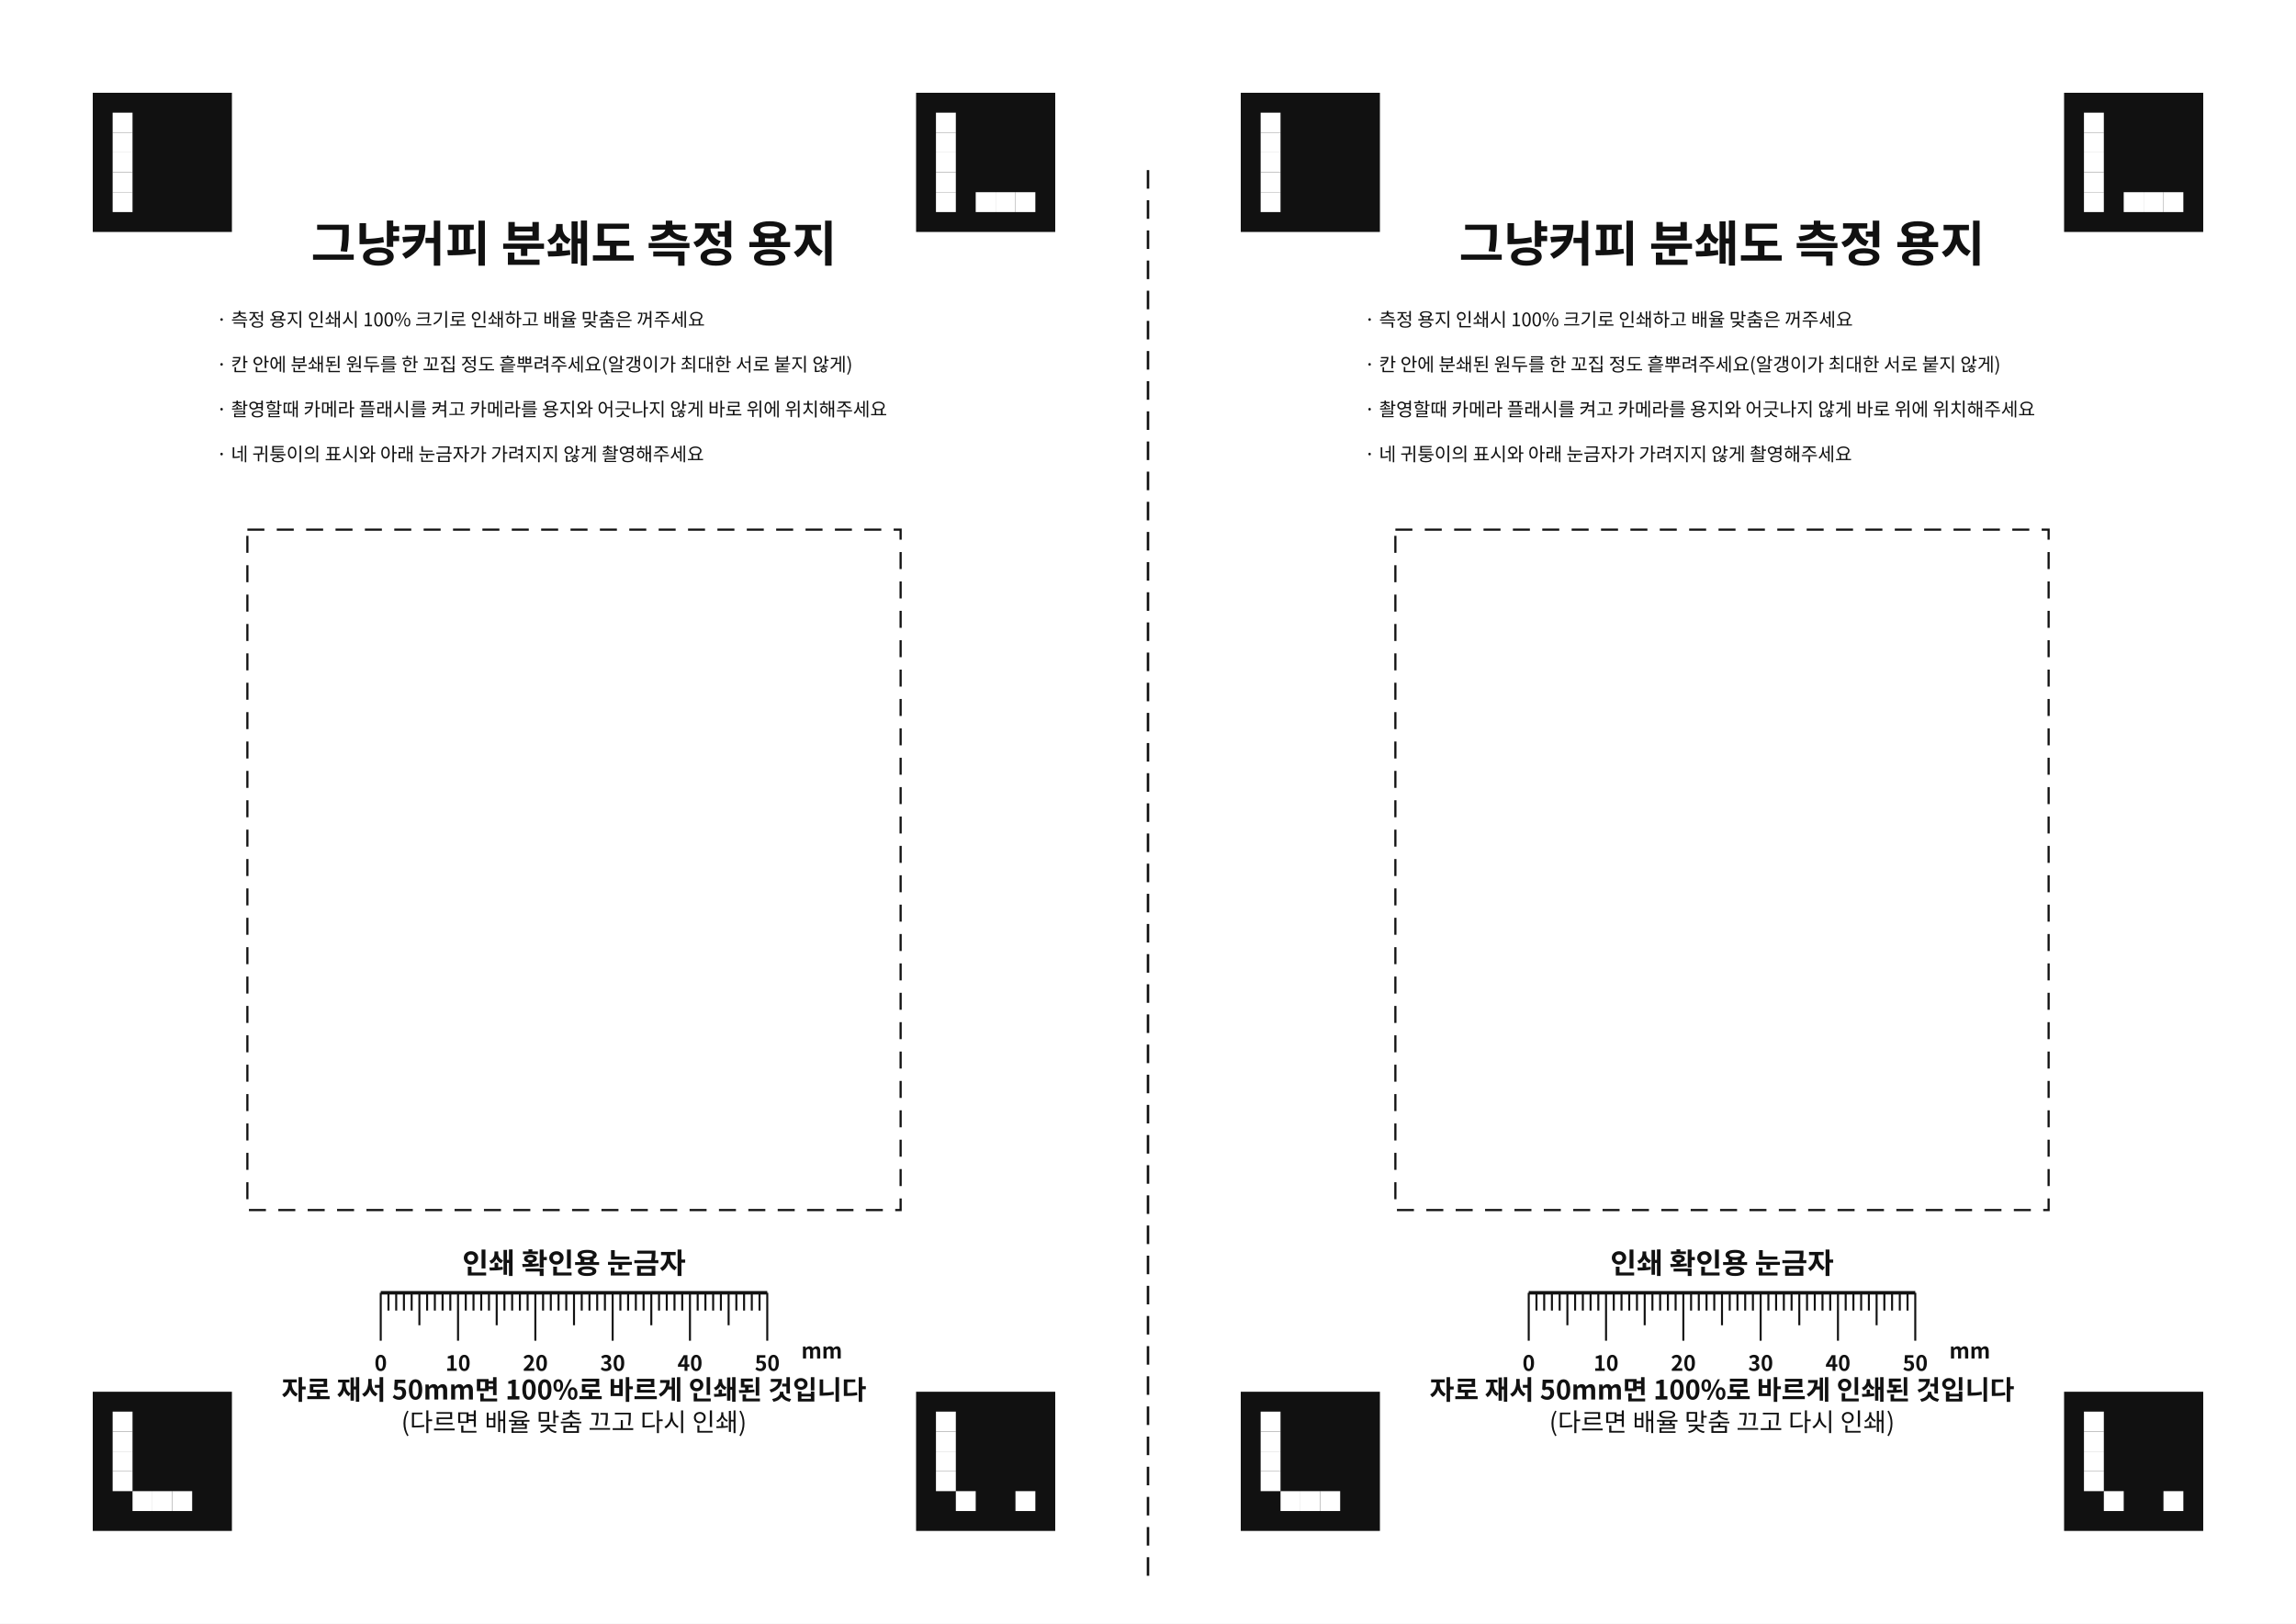
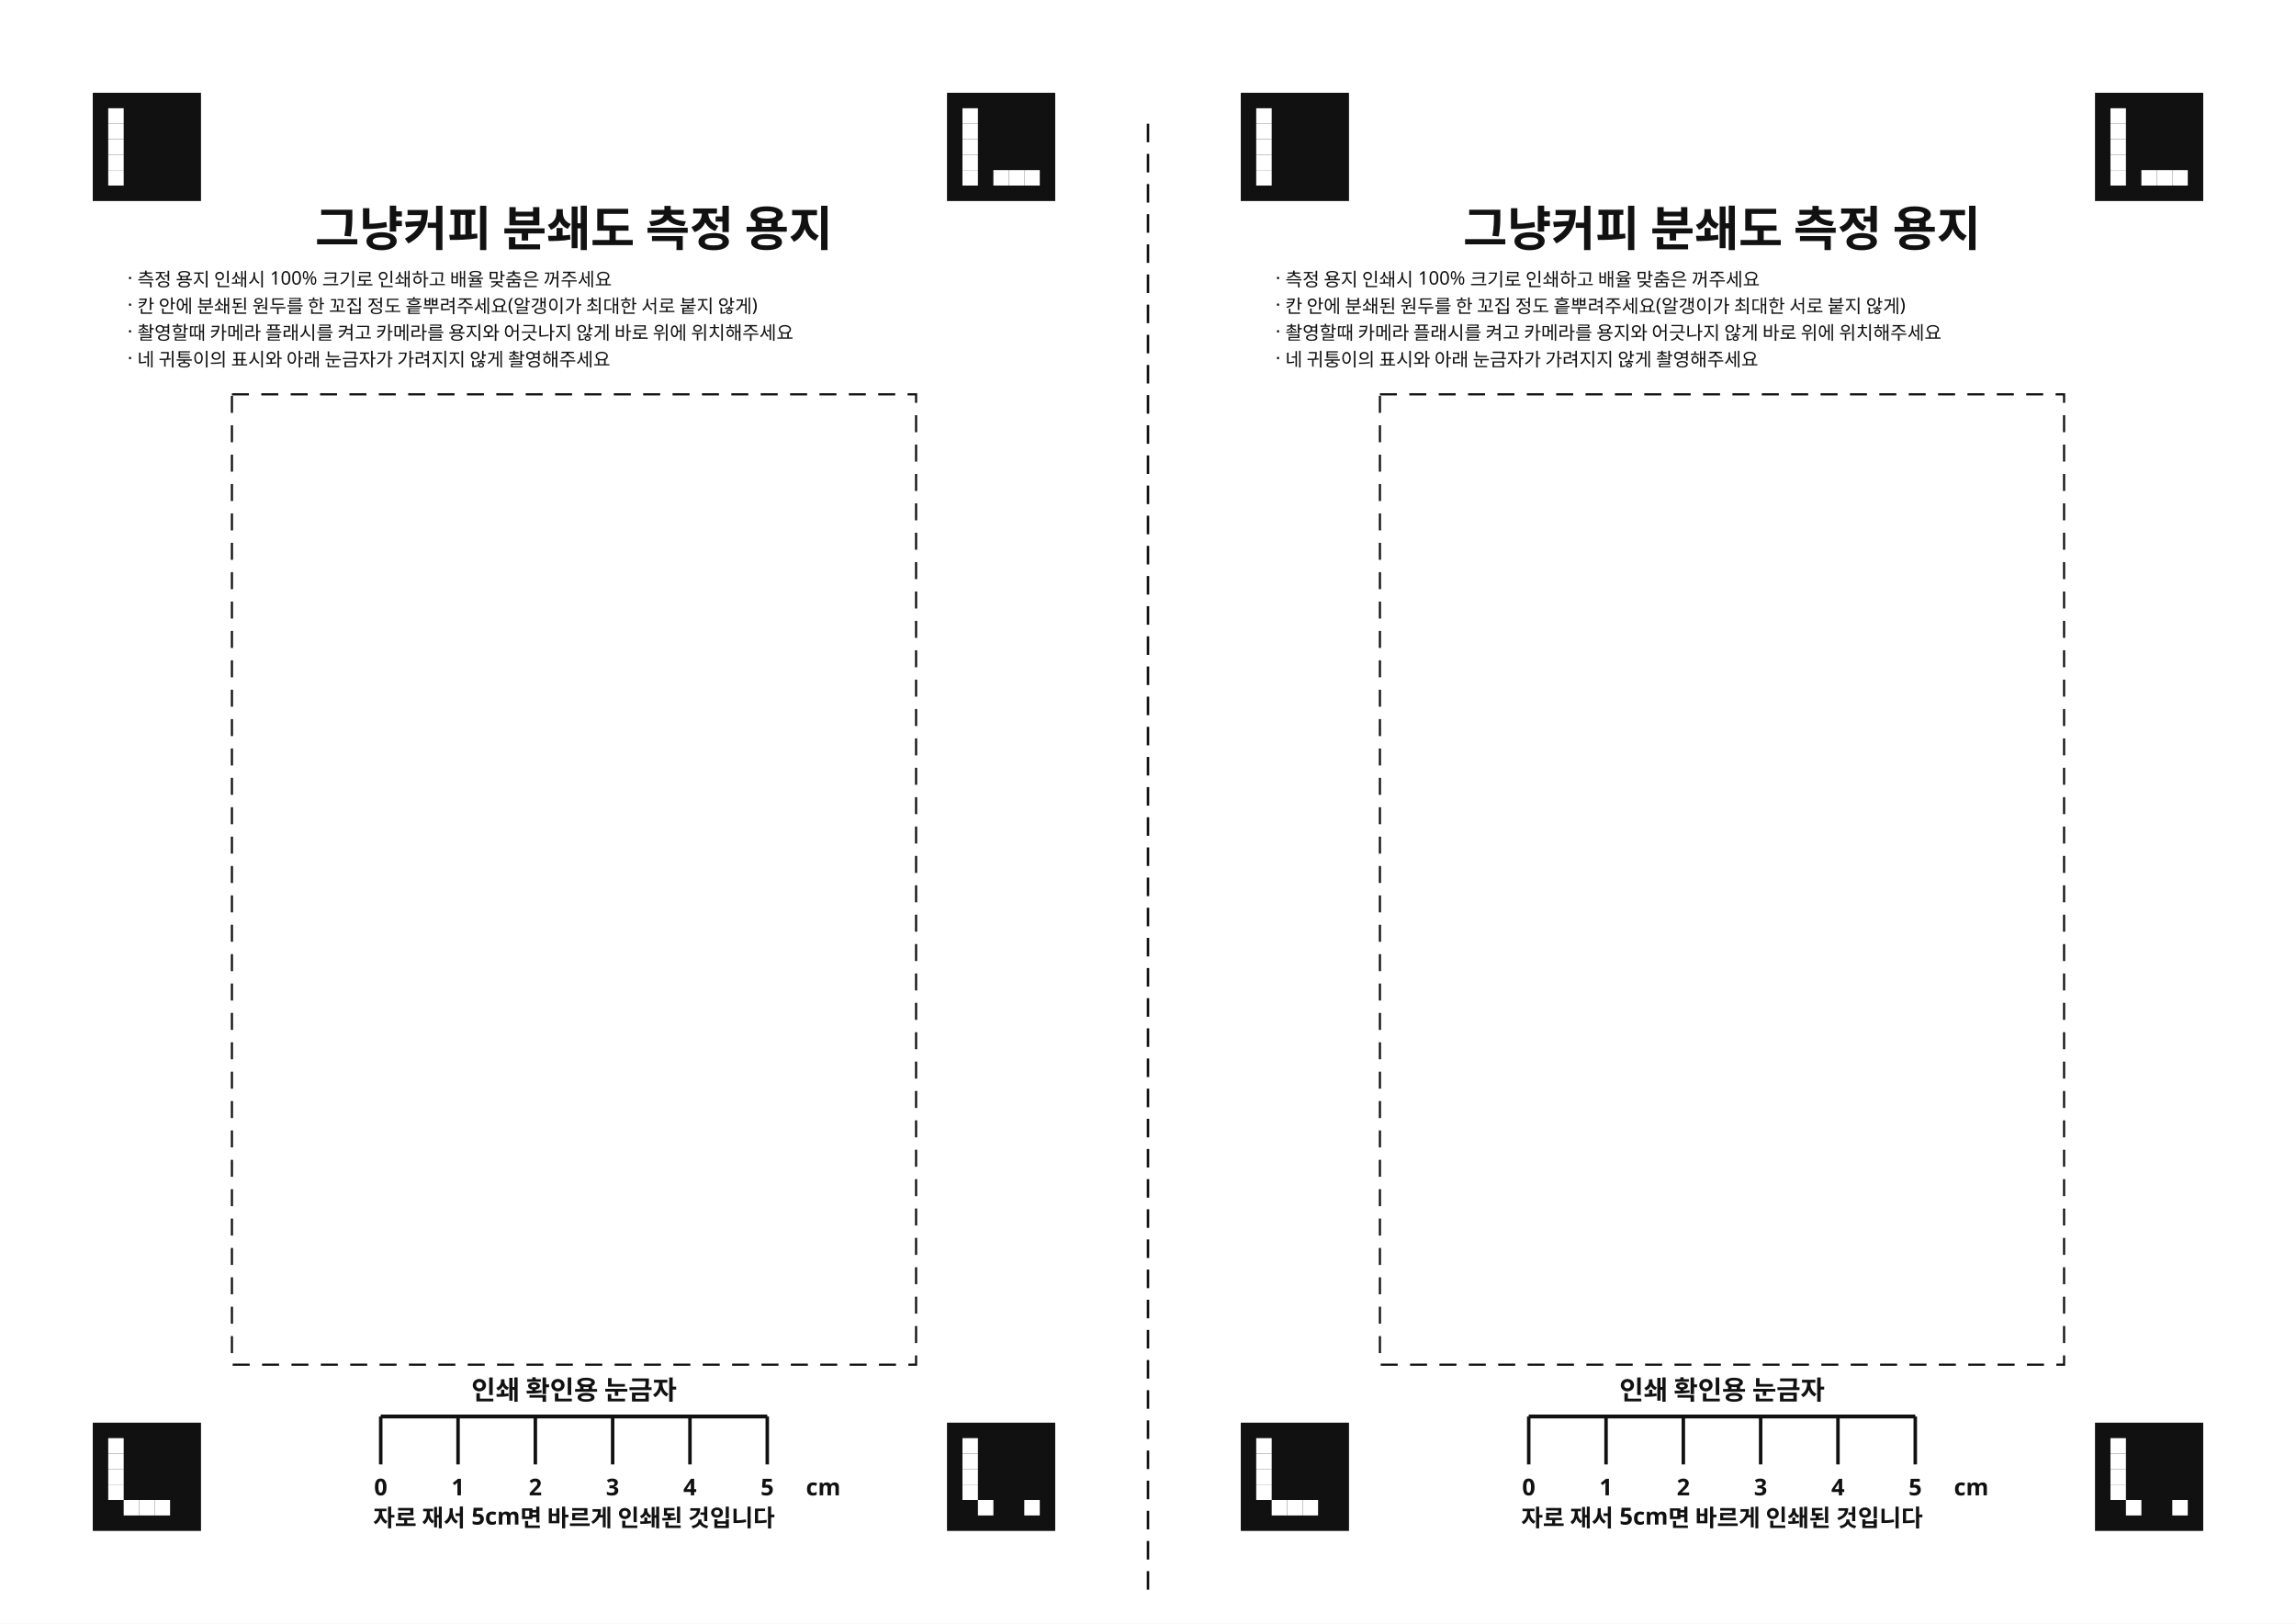
<svg xmlns="http://www.w3.org/2000/svg" width="297mm" height="210mm" viewBox="0 0 297 210">
  <rect width="297" height="210" fill="#ffffff" />
  <style>
-     text { font-family: "NanumGothic", "Nanum Gothic", "Noto Sans CJK KR", "Gothic A1", sans-serif; fill: #111; }
+     text { font-family: "NanumGothic", "Nanum Gothic", "Noto Sans KR", "Gothic A1", sans-serif; fill: #111; }
  </style>
  <g id="half-L">
    <g id="mk-L-TL">
-       <rect x="9.429" y="9.429" width="23.143" height="23.143" fill="#fff" />
-       <rect x="12" y="12" width="18" height="18" fill="#111" />
-       <rect x="14.571" y="14.571" width="2.571" height="2.571" fill="#fff" />
-       <rect x="14.571" y="17.143" width="2.571" height="2.571" fill="#fff" />
-       <rect x="14.571" y="19.714" width="2.571" height="2.571" fill="#fff" />
-       <rect x="14.571" y="22.286" width="2.571" height="2.571" fill="#fff" />
-       <rect x="14.571" y="24.857" width="2.571" height="2.571" fill="#fff" />
+       <rect x="10" y="10" width="18" height="18" fill="#fff" />
+       <rect x="12" y="12" width="14" height="14" fill="#111" />
+       <rect x="14" y="14" width="2" height="2" fill="#fff" />
+       <rect x="14" y="16" width="2" height="2" fill="#fff" />
+       <rect x="14" y="18" width="2" height="2" fill="#fff" />
+       <rect x="14" y="20" width="2" height="2" fill="#fff" />
+       <rect x="14" y="22" width="2" height="2" fill="#fff" />
    </g>
    <g id="mk-L-TR">
-       <rect x="115.929" y="9.429" width="23.143" height="23.143" fill="#fff" />
-       <rect x="118.5" y="12" width="18" height="18" fill="#111" />
-       <rect x="121.071" y="14.571" width="2.571" height="2.571" fill="#fff" />
-       <rect x="121.071" y="17.143" width="2.571" height="2.571" fill="#fff" />
-       <rect x="121.071" y="19.714" width="2.571" height="2.571" fill="#fff" />
-       <rect x="121.071" y="22.286" width="2.571" height="2.571" fill="#fff" />
-       <rect x="121.071" y="24.857" width="2.571" height="2.571" fill="#fff" />
-       <rect x="126.214" y="24.857" width="2.571" height="2.571" fill="#fff" />
-       <rect x="128.786" y="24.857" width="2.571" height="2.571" fill="#fff" />
-       <rect x="131.357" y="24.857" width="2.571" height="2.571" fill="#fff" />
+       <rect x="120.5" y="10" width="18" height="18" fill="#fff" />
+       <rect x="122.5" y="12" width="14" height="14" fill="#111" />
+       <rect x="124.5" y="14" width="2" height="2" fill="#fff" />
+       <rect x="124.5" y="16" width="2" height="2" fill="#fff" />
+       <rect x="124.5" y="18" width="2" height="2" fill="#fff" />
+       <rect x="124.5" y="20" width="2" height="2" fill="#fff" />
+       <rect x="124.5" y="22" width="2" height="2" fill="#fff" />
+       <rect x="128.5" y="22" width="2" height="2" fill="#fff" />
+       <rect x="130.5" y="22" width="2" height="2" fill="#fff" />
+       <rect x="132.5" y="22" width="2" height="2" fill="#fff" />
    </g>
    <g id="mk-L-BR">
-       <rect x="115.929" y="177.429" width="23.143" height="23.143" fill="#fff" />
-       <rect x="118.5" y="180" width="18" height="18" fill="#111" />
-       <rect x="121.071" y="182.571" width="2.571" height="2.571" fill="#fff" />
-       <rect x="121.071" y="185.143" width="2.571" height="2.571" fill="#fff" />
-       <rect x="121.071" y="187.714" width="2.571" height="2.571" fill="#fff" />
-       <rect x="121.071" y="190.286" width="2.571" height="2.571" fill="#fff" />
-       <rect x="123.643" y="192.857" width="2.571" height="2.571" fill="#fff" />
-       <rect x="131.357" y="192.857" width="2.571" height="2.571" fill="#fff" />
+       <rect x="120.5" y="182" width="18" height="18" fill="#fff" />
+       <rect x="122.5" y="184" width="14" height="14" fill="#111" />
+       <rect x="124.5" y="186" width="2" height="2" fill="#fff" />
+       <rect x="124.5" y="188" width="2" height="2" fill="#fff" />
+       <rect x="124.5" y="190" width="2" height="2" fill="#fff" />
+       <rect x="124.5" y="192" width="2" height="2" fill="#fff" />
+       <rect x="126.5" y="194" width="2" height="2" fill="#fff" />
+       <rect x="132.5" y="194" width="2" height="2" fill="#fff" />
    </g>
    <g id="mk-L-BL">
-       <rect x="9.429" y="177.429" width="23.143" height="23.143" fill="#fff" />
-       <rect x="12" y="180" width="18" height="18" fill="#111" />
-       <rect x="14.571" y="182.571" width="2.571" height="2.571" fill="#fff" />
-       <rect x="14.571" y="185.143" width="2.571" height="2.571" fill="#fff" />
-       <rect x="14.571" y="187.714" width="2.571" height="2.571" fill="#fff" />
-       <rect x="14.571" y="190.286" width="2.571" height="2.571" fill="#fff" />
-       <rect x="17.143" y="192.857" width="2.571" height="2.571" fill="#fff" />
-       <rect x="19.714" y="192.857" width="2.571" height="2.571" fill="#fff" />
-       <rect x="22.286" y="192.857" width="2.571" height="2.571" fill="#fff" />
+       <rect x="10" y="182" width="18" height="18" fill="#fff" />
+       <rect x="12" y="184" width="14" height="14" fill="#111" />
+       <rect x="14" y="186" width="2" height="2" fill="#fff" />
+       <rect x="14" y="188" width="2" height="2" fill="#fff" />
+       <rect x="14" y="190" width="2" height="2" fill="#fff" />
+       <rect x="14" y="192" width="2" height="2" fill="#fff" />
+       <rect x="16" y="194" width="2" height="2" fill="#fff" />
+       <rect x="18" y="194" width="2" height="2" fill="#fff" />
+       <rect x="20" y="194" width="2" height="2" fill="#fff" />
    </g>
-     <text x="74.25" y="33.8" text-anchor="middle" font-size="6.3" font-weight="800">그냥커피 분쇄도 측정 용지</text>
-     <text x="28.00" y="42.20" font-size="2.4">· 측정 용지 인쇄시 100% 크기로 인쇄하고 배율 맞춤은 꺼주세요</text>
-     <text x="28.00" y="48.00" font-size="2.4">· 칸 안에 분쇄된 원두를 한 꼬집 정도 흩뿌려주세요(알갱이가 최대한 서로 붙지 않게)</text>
-     <text x="28.00" y="53.80" font-size="2.4">· 촬영할때 카메라 플래시를 켜고 카메라를 용지와 어긋나지 않게 바로 위에 위치해주세요</text>
-     <text x="28.00" y="59.60" font-size="2.4">· 네 귀퉁이의 표시와 아래 눈금자가 가려지지 않게 촬영해주세요</text>
-     <rect x="32.00" y="68.50" width="84.50" height="88.00" fill="none" stroke="#111" stroke-width="0.28" stroke-dasharray="2.2 1.6" />
-     <text x="74.25" y="164.70" text-anchor="middle" font-size="3.7" font-weight="800">인쇄 확인용 눈금자</text>
-     <line x1="49.25" y1="167.2" x2="99.25" y2="167.2" stroke="#111" stroke-width="0.45" />
-     <line x1="49.25" y1="167.2" x2="49.25" y2="173.4" stroke="#111" stroke-width="0.26" />
-     <line x1="50.25" y1="167.2" x2="50.25" y2="169.5" stroke="#111" stroke-width="0.26" />
-     <line x1="51.25" y1="167.2" x2="51.25" y2="169.5" stroke="#111" stroke-width="0.26" />
-     <line x1="52.25" y1="167.2" x2="52.25" y2="169.5" stroke="#111" stroke-width="0.26" />
-     <line x1="53.25" y1="167.2" x2="53.25" y2="169.5" stroke="#111" stroke-width="0.26" />
-     <line x1="54.25" y1="167.2" x2="54.25" y2="171.4" stroke="#111" stroke-width="0.26" />
-     <line x1="55.25" y1="167.2" x2="55.25" y2="169.5" stroke="#111" stroke-width="0.26" />
-     <line x1="56.25" y1="167.2" x2="56.25" y2="169.5" stroke="#111" stroke-width="0.26" />
-     <line x1="57.25" y1="167.2" x2="57.25" y2="169.5" stroke="#111" stroke-width="0.26" />
-     <line x1="58.25" y1="167.2" x2="58.25" y2="169.5" stroke="#111" stroke-width="0.26" />
-     <line x1="59.25" y1="167.2" x2="59.25" y2="173.4" stroke="#111" stroke-width="0.26" />
-     <line x1="60.25" y1="167.2" x2="60.25" y2="169.5" stroke="#111" stroke-width="0.26" />
-     <line x1="61.25" y1="167.2" x2="61.25" y2="169.5" stroke="#111" stroke-width="0.26" />
-     <line x1="62.25" y1="167.2" x2="62.25" y2="169.5" stroke="#111" stroke-width="0.26" />
-     <line x1="63.25" y1="167.2" x2="63.25" y2="169.5" stroke="#111" stroke-width="0.26" />
-     <line x1="64.25" y1="167.2" x2="64.25" y2="171.4" stroke="#111" stroke-width="0.26" />
-     <line x1="65.25" y1="167.2" x2="65.25" y2="169.5" stroke="#111" stroke-width="0.26" />
-     <line x1="66.25" y1="167.2" x2="66.25" y2="169.5" stroke="#111" stroke-width="0.26" />
-     <line x1="67.25" y1="167.2" x2="67.25" y2="169.5" stroke="#111" stroke-width="0.26" />
-     <line x1="68.25" y1="167.2" x2="68.25" y2="169.5" stroke="#111" stroke-width="0.26" />
-     <line x1="69.25" y1="167.2" x2="69.25" y2="173.4" stroke="#111" stroke-width="0.26" />
-     <line x1="70.25" y1="167.2" x2="70.25" y2="169.5" stroke="#111" stroke-width="0.26" />
-     <line x1="71.25" y1="167.2" x2="71.25" y2="169.5" stroke="#111" stroke-width="0.26" />
-     <line x1="72.25" y1="167.2" x2="72.25" y2="169.5" stroke="#111" stroke-width="0.26" />
-     <line x1="73.25" y1="167.2" x2="73.25" y2="169.5" stroke="#111" stroke-width="0.26" />
-     <line x1="74.25" y1="167.2" x2="74.25" y2="171.4" stroke="#111" stroke-width="0.26" />
-     <line x1="75.25" y1="167.2" x2="75.25" y2="169.5" stroke="#111" stroke-width="0.26" />
-     <line x1="76.25" y1="167.2" x2="76.25" y2="169.5" stroke="#111" stroke-width="0.26" />
-     <line x1="77.25" y1="167.2" x2="77.25" y2="169.5" stroke="#111" stroke-width="0.26" />
-     <line x1="78.25" y1="167.2" x2="78.25" y2="169.5" stroke="#111" stroke-width="0.26" />
-     <line x1="79.25" y1="167.2" x2="79.25" y2="173.4" stroke="#111" stroke-width="0.26" />
-     <line x1="80.25" y1="167.2" x2="80.25" y2="169.5" stroke="#111" stroke-width="0.26" />
-     <line x1="81.25" y1="167.2" x2="81.25" y2="169.5" stroke="#111" stroke-width="0.26" />
-     <line x1="82.25" y1="167.2" x2="82.25" y2="169.5" stroke="#111" stroke-width="0.26" />
-     <line x1="83.25" y1="167.2" x2="83.25" y2="169.5" stroke="#111" stroke-width="0.26" />
-     <line x1="84.25" y1="167.2" x2="84.25" y2="171.4" stroke="#111" stroke-width="0.26" />
-     <line x1="85.25" y1="167.2" x2="85.25" y2="169.5" stroke="#111" stroke-width="0.26" />
-     <line x1="86.25" y1="167.2" x2="86.25" y2="169.5" stroke="#111" stroke-width="0.26" />
-     <line x1="87.25" y1="167.2" x2="87.25" y2="169.5" stroke="#111" stroke-width="0.26" />
-     <line x1="88.25" y1="167.2" x2="88.25" y2="169.5" stroke="#111" stroke-width="0.26" />
-     <line x1="89.25" y1="167.2" x2="89.25" y2="173.4" stroke="#111" stroke-width="0.26" />
-     <line x1="90.25" y1="167.2" x2="90.25" y2="169.5" stroke="#111" stroke-width="0.26" />
-     <line x1="91.25" y1="167.2" x2="91.25" y2="169.5" stroke="#111" stroke-width="0.26" />
-     <line x1="92.25" y1="167.2" x2="92.25" y2="169.5" stroke="#111" stroke-width="0.26" />
-     <line x1="93.25" y1="167.2" x2="93.25" y2="169.5" stroke="#111" stroke-width="0.26" />
-     <line x1="94.25" y1="167.2" x2="94.25" y2="171.4" stroke="#111" stroke-width="0.26" />
-     <line x1="95.25" y1="167.2" x2="95.25" y2="169.5" stroke="#111" stroke-width="0.26" />
-     <line x1="96.25" y1="167.2" x2="96.25" y2="169.5" stroke="#111" stroke-width="0.26" />
-     <line x1="97.25" y1="167.2" x2="97.25" y2="169.5" stroke="#111" stroke-width="0.26" />
-     <line x1="98.25" y1="167.2" x2="98.25" y2="169.5" stroke="#111" stroke-width="0.26" />
-     <line x1="99.25" y1="167.2" x2="99.25" y2="173.4" stroke="#111" stroke-width="0.26" />
-     <text x="49.25" y="177.30" text-anchor="middle" font-size="2.75" font-weight="700">0</text>
-     <text x="59.25" y="177.30" text-anchor="middle" font-size="2.75" font-weight="700">10</text>
-     <text x="69.25" y="177.30" text-anchor="middle" font-size="2.75" font-weight="700">20</text>
-     <text x="79.25" y="177.30" text-anchor="middle" font-size="2.75" font-weight="700">30</text>
-     <text x="89.25" y="177.30" text-anchor="middle" font-size="2.75" font-weight="700">40</text>
-     <text x="99.25" y="177.30" text-anchor="middle" font-size="2.75" font-weight="700">50</text>
-     <text x="103.65" y="175.70" font-size="2.75" font-weight="700">mm</text>
-     <text x="74.25" y="181.00" text-anchor="middle" font-size="3.45" font-weight="700">자로 재서 50mm면 100%로 바르게 인쇄된 것입니다</text>
-     <text x="74.25" y="185.10" text-anchor="middle" font-size="3.25">(다르면 배율 맞춤 끄고 다시 인쇄)</text>
+     <text x="74.25" y="31.8" text-anchor="middle" font-size="6.2" font-weight="800">그냥커피 분쇄도 측정 용지</text>
+     <text x="16.5" y="36.8" font-size="2.4">· 측정 용지 인쇄시 100% 크기로 인쇄하고 배율 맞춤은 꺼주세요</text>
+     <text x="16.5" y="40.25" font-size="2.4">· 칸 안에 분쇄된 원두를 한 꼬집 정도 흩뿌려주세요(알갱이가 최대한 서로 붙지 않게)</text>
+     <text x="16.5" y="43.7" font-size="2.4">· 촬영할때 카메라 플래시를 켜고 카메라를 용지와 어긋나지 않게 바로 위에 위치해주세요</text>
+     <text x="16.5" y="47.15" font-size="2.4">· 네 귀퉁이의 표시와 아래 눈금자가 가려지지 않게 촬영해주세요</text>
+     <rect x="30" y="51" width="88.5" height="125.5" fill="none" stroke="#111" stroke-width="0.28" stroke-dasharray="2.2 1.6" />
+     <text x="74.25" y="181" text-anchor="middle" font-size="3.4" font-weight="800">인쇄 확인용 눈금자</text>
+     <line x1="49.25" y1="183.2" x2="99.25" y2="183.2" stroke="#111" stroke-width="0.5" />
+     <line x1="49.25" y1="183.2" x2="49.25" y2="189.4" stroke="#111" stroke-width="0.45" />
+     <line x1="59.25" y1="183.2" x2="59.25" y2="189.4" stroke="#111" stroke-width="0.45" />
+     <line x1="69.25" y1="183.2" x2="69.25" y2="189.4" stroke="#111" stroke-width="0.45" />
+     <line x1="79.25" y1="183.2" x2="79.25" y2="189.4" stroke="#111" stroke-width="0.45" />
+     <line x1="89.25" y1="183.2" x2="89.25" y2="189.4" stroke="#111" stroke-width="0.45" />
+     <line x1="99.25" y1="183.2" x2="99.25" y2="189.4" stroke="#111" stroke-width="0.45" />
+     <text x="49.25" y="193.4" text-anchor="middle" font-size="3.0" font-weight="700">0</text>
+     <text x="59.25" y="193.4" text-anchor="middle" font-size="3.0" font-weight="700">1</text>
+     <text x="69.25" y="193.4" text-anchor="middle" font-size="3.0" font-weight="700">2</text>
+     <text x="79.25" y="193.4" text-anchor="middle" font-size="3.0" font-weight="700">3</text>
+     <text x="89.25" y="193.4" text-anchor="middle" font-size="3.0" font-weight="700">4</text>
+     <text x="99.25" y="193.4" text-anchor="middle" font-size="3.0" font-weight="700">5</text>
+     <text x="104.25" y="193.4" font-size="3.0" font-weight="700">cm</text>
+     <text x="74.25" y="197.4" text-anchor="middle" font-size="3.05" font-weight="700">자로 재서 5cm면 바르게 인쇄된 것입니다</text>
  </g>
  <g id="half-R">
    <g id="mk-R-TL">
-       <rect x="157.929" y="9.429" width="23.143" height="23.143" fill="#fff" />
-       <rect x="160.5" y="12" width="18" height="18" fill="#111" />
-       <rect x="163.071" y="14.571" width="2.571" height="2.571" fill="#fff" />
-       <rect x="163.071" y="17.143" width="2.571" height="2.571" fill="#fff" />
-       <rect x="163.071" y="19.714" width="2.571" height="2.571" fill="#fff" />
-       <rect x="163.071" y="22.286" width="2.571" height="2.571" fill="#fff" />
-       <rect x="163.071" y="24.857" width="2.571" height="2.571" fill="#fff" />
+       <rect x="158.5" y="10" width="18" height="18" fill="#fff" />
+       <rect x="160.5" y="12" width="14" height="14" fill="#111" />
+       <rect x="162.5" y="14" width="2" height="2" fill="#fff" />
+       <rect x="162.5" y="16" width="2" height="2" fill="#fff" />
+       <rect x="162.5" y="18" width="2" height="2" fill="#fff" />
+       <rect x="162.5" y="20" width="2" height="2" fill="#fff" />
+       <rect x="162.5" y="22" width="2" height="2" fill="#fff" />
    </g>
    <g id="mk-R-TR">
-       <rect x="264.429" y="9.429" width="23.143" height="23.143" fill="#fff" />
-       <rect x="267" y="12" width="18" height="18" fill="#111" />
-       <rect x="269.571" y="14.571" width="2.571" height="2.571" fill="#fff" />
-       <rect x="269.571" y="17.143" width="2.571" height="2.571" fill="#fff" />
-       <rect x="269.571" y="19.714" width="2.571" height="2.571" fill="#fff" />
-       <rect x="269.571" y="22.286" width="2.571" height="2.571" fill="#fff" />
-       <rect x="269.571" y="24.857" width="2.571" height="2.571" fill="#fff" />
-       <rect x="274.714" y="24.857" width="2.571" height="2.571" fill="#fff" />
-       <rect x="277.286" y="24.857" width="2.571" height="2.571" fill="#fff" />
-       <rect x="279.857" y="24.857" width="2.571" height="2.571" fill="#fff" />
+       <rect x="269" y="10" width="18" height="18" fill="#fff" />
+       <rect x="271" y="12" width="14" height="14" fill="#111" />
+       <rect x="273" y="14" width="2" height="2" fill="#fff" />
+       <rect x="273" y="16" width="2" height="2" fill="#fff" />
+       <rect x="273" y="18" width="2" height="2" fill="#fff" />
+       <rect x="273" y="20" width="2" height="2" fill="#fff" />
+       <rect x="273" y="22" width="2" height="2" fill="#fff" />
+       <rect x="277" y="22" width="2" height="2" fill="#fff" />
+       <rect x="279" y="22" width="2" height="2" fill="#fff" />
+       <rect x="281" y="22" width="2" height="2" fill="#fff" />
    </g>
    <g id="mk-R-BR">
-       <rect x="264.429" y="177.429" width="23.143" height="23.143" fill="#fff" />
-       <rect x="267" y="180" width="18" height="18" fill="#111" />
-       <rect x="269.571" y="182.571" width="2.571" height="2.571" fill="#fff" />
-       <rect x="269.571" y="185.143" width="2.571" height="2.571" fill="#fff" />
-       <rect x="269.571" y="187.714" width="2.571" height="2.571" fill="#fff" />
-       <rect x="269.571" y="190.286" width="2.571" height="2.571" fill="#fff" />
-       <rect x="272.143" y="192.857" width="2.571" height="2.571" fill="#fff" />
-       <rect x="279.857" y="192.857" width="2.571" height="2.571" fill="#fff" />
+       <rect x="269" y="182" width="18" height="18" fill="#fff" />
+       <rect x="271" y="184" width="14" height="14" fill="#111" />
+       <rect x="273" y="186" width="2" height="2" fill="#fff" />
+       <rect x="273" y="188" width="2" height="2" fill="#fff" />
+       <rect x="273" y="190" width="2" height="2" fill="#fff" />
+       <rect x="273" y="192" width="2" height="2" fill="#fff" />
+       <rect x="275" y="194" width="2" height="2" fill="#fff" />
+       <rect x="281" y="194" width="2" height="2" fill="#fff" />
    </g>
    <g id="mk-R-BL">
-       <rect x="157.929" y="177.429" width="23.143" height="23.143" fill="#fff" />
-       <rect x="160.5" y="180" width="18" height="18" fill="#111" />
-       <rect x="163.071" y="182.571" width="2.571" height="2.571" fill="#fff" />
-       <rect x="163.071" y="185.143" width="2.571" height="2.571" fill="#fff" />
-       <rect x="163.071" y="187.714" width="2.571" height="2.571" fill="#fff" />
-       <rect x="163.071" y="190.286" width="2.571" height="2.571" fill="#fff" />
-       <rect x="165.643" y="192.857" width="2.571" height="2.571" fill="#fff" />
-       <rect x="168.214" y="192.857" width="2.571" height="2.571" fill="#fff" />
-       <rect x="170.786" y="192.857" width="2.571" height="2.571" fill="#fff" />
+       <rect x="158.5" y="182" width="18" height="18" fill="#fff" />
+       <rect x="160.5" y="184" width="14" height="14" fill="#111" />
+       <rect x="162.5" y="186" width="2" height="2" fill="#fff" />
+       <rect x="162.5" y="188" width="2" height="2" fill="#fff" />
+       <rect x="162.5" y="190" width="2" height="2" fill="#fff" />
+       <rect x="162.5" y="192" width="2" height="2" fill="#fff" />
+       <rect x="164.5" y="194" width="2" height="2" fill="#fff" />
+       <rect x="166.5" y="194" width="2" height="2" fill="#fff" />
+       <rect x="168.5" y="194" width="2" height="2" fill="#fff" />
    </g>
-     <text x="222.75" y="33.8" text-anchor="middle" font-size="6.3" font-weight="800">그냥커피 분쇄도 측정 용지</text>
-     <text x="176.50" y="42.20" font-size="2.4">· 측정 용지 인쇄시 100% 크기로 인쇄하고 배율 맞춤은 꺼주세요</text>
-     <text x="176.50" y="48.00" font-size="2.4">· 칸 안에 분쇄된 원두를 한 꼬집 정도 흩뿌려주세요(알갱이가 최대한 서로 붙지 않게)</text>
-     <text x="176.50" y="53.80" font-size="2.4">· 촬영할때 카메라 플래시를 켜고 카메라를 용지와 어긋나지 않게 바로 위에 위치해주세요</text>
-     <text x="176.50" y="59.60" font-size="2.4">· 네 귀퉁이의 표시와 아래 눈금자가 가려지지 않게 촬영해주세요</text>
-     <rect x="180.50" y="68.50" width="84.50" height="88.00" fill="none" stroke="#111" stroke-width="0.28" stroke-dasharray="2.2 1.6" />
-     <text x="222.75" y="164.70" text-anchor="middle" font-size="3.7" font-weight="800">인쇄 확인용 눈금자</text>
-     <line x1="197.75" y1="167.2" x2="247.75" y2="167.2" stroke="#111" stroke-width="0.45" />
-     <line x1="197.75" y1="167.2" x2="197.75" y2="173.4" stroke="#111" stroke-width="0.26" />
-     <line x1="198.75" y1="167.2" x2="198.75" y2="169.5" stroke="#111" stroke-width="0.26" />
-     <line x1="199.75" y1="167.2" x2="199.75" y2="169.5" stroke="#111" stroke-width="0.26" />
-     <line x1="200.75" y1="167.2" x2="200.75" y2="169.5" stroke="#111" stroke-width="0.26" />
-     <line x1="201.75" y1="167.2" x2="201.75" y2="169.5" stroke="#111" stroke-width="0.26" />
-     <line x1="202.75" y1="167.2" x2="202.75" y2="171.4" stroke="#111" stroke-width="0.26" />
-     <line x1="203.75" y1="167.2" x2="203.75" y2="169.5" stroke="#111" stroke-width="0.26" />
-     <line x1="204.75" y1="167.2" x2="204.75" y2="169.5" stroke="#111" stroke-width="0.26" />
-     <line x1="205.75" y1="167.2" x2="205.75" y2="169.5" stroke="#111" stroke-width="0.26" />
-     <line x1="206.75" y1="167.2" x2="206.75" y2="169.5" stroke="#111" stroke-width="0.26" />
-     <line x1="207.75" y1="167.2" x2="207.75" y2="173.4" stroke="#111" stroke-width="0.26" />
-     <line x1="208.75" y1="167.2" x2="208.75" y2="169.5" stroke="#111" stroke-width="0.26" />
-     <line x1="209.75" y1="167.2" x2="209.75" y2="169.5" stroke="#111" stroke-width="0.26" />
-     <line x1="210.75" y1="167.2" x2="210.75" y2="169.5" stroke="#111" stroke-width="0.26" />
-     <line x1="211.75" y1="167.2" x2="211.75" y2="169.5" stroke="#111" stroke-width="0.26" />
-     <line x1="212.75" y1="167.2" x2="212.75" y2="171.4" stroke="#111" stroke-width="0.26" />
-     <line x1="213.75" y1="167.2" x2="213.75" y2="169.5" stroke="#111" stroke-width="0.26" />
-     <line x1="214.75" y1="167.2" x2="214.75" y2="169.5" stroke="#111" stroke-width="0.26" />
-     <line x1="215.75" y1="167.2" x2="215.75" y2="169.5" stroke="#111" stroke-width="0.26" />
-     <line x1="216.75" y1="167.2" x2="216.75" y2="169.5" stroke="#111" stroke-width="0.26" />
-     <line x1="217.75" y1="167.2" x2="217.75" y2="173.4" stroke="#111" stroke-width="0.26" />
-     <line x1="218.75" y1="167.2" x2="218.75" y2="169.5" stroke="#111" stroke-width="0.26" />
-     <line x1="219.75" y1="167.2" x2="219.75" y2="169.5" stroke="#111" stroke-width="0.26" />
-     <line x1="220.75" y1="167.2" x2="220.75" y2="169.5" stroke="#111" stroke-width="0.26" />
-     <line x1="221.75" y1="167.2" x2="221.75" y2="169.5" stroke="#111" stroke-width="0.26" />
-     <line x1="222.75" y1="167.2" x2="222.75" y2="171.4" stroke="#111" stroke-width="0.26" />
-     <line x1="223.75" y1="167.2" x2="223.75" y2="169.5" stroke="#111" stroke-width="0.26" />
-     <line x1="224.75" y1="167.2" x2="224.75" y2="169.5" stroke="#111" stroke-width="0.26" />
-     <line x1="225.75" y1="167.2" x2="225.75" y2="169.5" stroke="#111" stroke-width="0.26" />
-     <line x1="226.75" y1="167.2" x2="226.75" y2="169.5" stroke="#111" stroke-width="0.26" />
-     <line x1="227.75" y1="167.2" x2="227.75" y2="173.4" stroke="#111" stroke-width="0.26" />
-     <line x1="228.75" y1="167.2" x2="228.75" y2="169.5" stroke="#111" stroke-width="0.26" />
-     <line x1="229.75" y1="167.2" x2="229.75" y2="169.5" stroke="#111" stroke-width="0.26" />
-     <line x1="230.75" y1="167.2" x2="230.75" y2="169.5" stroke="#111" stroke-width="0.26" />
-     <line x1="231.75" y1="167.2" x2="231.75" y2="169.5" stroke="#111" stroke-width="0.26" />
-     <line x1="232.75" y1="167.2" x2="232.75" y2="171.4" stroke="#111" stroke-width="0.26" />
-     <line x1="233.75" y1="167.2" x2="233.75" y2="169.5" stroke="#111" stroke-width="0.26" />
-     <line x1="234.75" y1="167.2" x2="234.75" y2="169.5" stroke="#111" stroke-width="0.26" />
-     <line x1="235.75" y1="167.2" x2="235.75" y2="169.5" stroke="#111" stroke-width="0.26" />
-     <line x1="236.75" y1="167.2" x2="236.75" y2="169.5" stroke="#111" stroke-width="0.26" />
-     <line x1="237.75" y1="167.2" x2="237.75" y2="173.4" stroke="#111" stroke-width="0.26" />
-     <line x1="238.75" y1="167.2" x2="238.75" y2="169.5" stroke="#111" stroke-width="0.26" />
-     <line x1="239.75" y1="167.2" x2="239.75" y2="169.5" stroke="#111" stroke-width="0.26" />
-     <line x1="240.75" y1="167.2" x2="240.75" y2="169.5" stroke="#111" stroke-width="0.26" />
-     <line x1="241.75" y1="167.2" x2="241.75" y2="169.5" stroke="#111" stroke-width="0.26" />
-     <line x1="242.75" y1="167.2" x2="242.75" y2="171.4" stroke="#111" stroke-width="0.26" />
-     <line x1="243.75" y1="167.2" x2="243.75" y2="169.5" stroke="#111" stroke-width="0.26" />
-     <line x1="244.75" y1="167.2" x2="244.75" y2="169.5" stroke="#111" stroke-width="0.26" />
-     <line x1="245.75" y1="167.2" x2="245.75" y2="169.5" stroke="#111" stroke-width="0.26" />
-     <line x1="246.75" y1="167.2" x2="246.75" y2="169.5" stroke="#111" stroke-width="0.26" />
-     <line x1="247.75" y1="167.2" x2="247.75" y2="173.4" stroke="#111" stroke-width="0.26" />
-     <text x="197.75" y="177.30" text-anchor="middle" font-size="2.75" font-weight="700">0</text>
-     <text x="207.75" y="177.30" text-anchor="middle" font-size="2.75" font-weight="700">10</text>
-     <text x="217.75" y="177.30" text-anchor="middle" font-size="2.75" font-weight="700">20</text>
-     <text x="227.75" y="177.30" text-anchor="middle" font-size="2.75" font-weight="700">30</text>
-     <text x="237.75" y="177.30" text-anchor="middle" font-size="2.75" font-weight="700">40</text>
-     <text x="247.75" y="177.30" text-anchor="middle" font-size="2.75" font-weight="700">50</text>
-     <text x="252.15" y="175.70" font-size="2.75" font-weight="700">mm</text>
-     <text x="222.75" y="181.00" text-anchor="middle" font-size="3.45" font-weight="700">자로 재서 50mm면 100%로 바르게 인쇄된 것입니다</text>
-     <text x="222.75" y="185.10" text-anchor="middle" font-size="3.25">(다르면 배율 맞춤 끄고 다시 인쇄)</text>
+     <text x="222.75" y="31.8" text-anchor="middle" font-size="6.2" font-weight="800">그냥커피 분쇄도 측정 용지</text>
+     <text x="165" y="36.8" font-size="2.4">· 측정 용지 인쇄시 100% 크기로 인쇄하고 배율 맞춤은 꺼주세요</text>
+     <text x="165" y="40.25" font-size="2.4">· 칸 안에 분쇄된 원두를 한 꼬집 정도 흩뿌려주세요(알갱이가 최대한 서로 붙지 않게)</text>
+     <text x="165" y="43.7" font-size="2.4">· 촬영할때 카메라 플래시를 켜고 카메라를 용지와 어긋나지 않게 바로 위에 위치해주세요</text>
+     <text x="165" y="47.15" font-size="2.4">· 네 귀퉁이의 표시와 아래 눈금자가 가려지지 않게 촬영해주세요</text>
+     <rect x="178.5" y="51" width="88.5" height="125.5" fill="none" stroke="#111" stroke-width="0.28" stroke-dasharray="2.2 1.6" />
+     <text x="222.75" y="181" text-anchor="middle" font-size="3.4" font-weight="800">인쇄 확인용 눈금자</text>
+     <line x1="197.75" y1="183.2" x2="247.75" y2="183.2" stroke="#111" stroke-width="0.5" />
+     <line x1="197.75" y1="183.2" x2="197.75" y2="189.4" stroke="#111" stroke-width="0.45" />
+     <line x1="207.75" y1="183.2" x2="207.75" y2="189.4" stroke="#111" stroke-width="0.45" />
+     <line x1="217.75" y1="183.2" x2="217.75" y2="189.4" stroke="#111" stroke-width="0.45" />
+     <line x1="227.75" y1="183.2" x2="227.75" y2="189.4" stroke="#111" stroke-width="0.45" />
+     <line x1="237.75" y1="183.2" x2="237.75" y2="189.4" stroke="#111" stroke-width="0.45" />
+     <line x1="247.75" y1="183.2" x2="247.75" y2="189.4" stroke="#111" stroke-width="0.45" />
+     <text x="197.75" y="193.4" text-anchor="middle" font-size="3.0" font-weight="700">0</text>
+     <text x="207.75" y="193.4" text-anchor="middle" font-size="3.0" font-weight="700">1</text>
+     <text x="217.75" y="193.4" text-anchor="middle" font-size="3.0" font-weight="700">2</text>
+     <text x="227.75" y="193.4" text-anchor="middle" font-size="3.0" font-weight="700">3</text>
+     <text x="237.75" y="193.4" text-anchor="middle" font-size="3.0" font-weight="700">4</text>
+     <text x="247.75" y="193.4" text-anchor="middle" font-size="3.0" font-weight="700">5</text>
+     <text x="252.75" y="193.4" font-size="3.0" font-weight="700">cm</text>
+     <text x="222.75" y="197.4" text-anchor="middle" font-size="3.05" font-weight="700">자로 재서 5cm면 바르게 인쇄된 것입니다</text>
  </g>
-   <line x1="148.5" y1="22" x2="148.5" y2="204" stroke="#111" stroke-width="0.32" stroke-dasharray="2.4 1.5" />
+   <line x1="148.5" y1="16" x2="148.5" y2="206" stroke="#111" stroke-width="0.32" stroke-dasharray="2.4 1.5" />
</svg>
